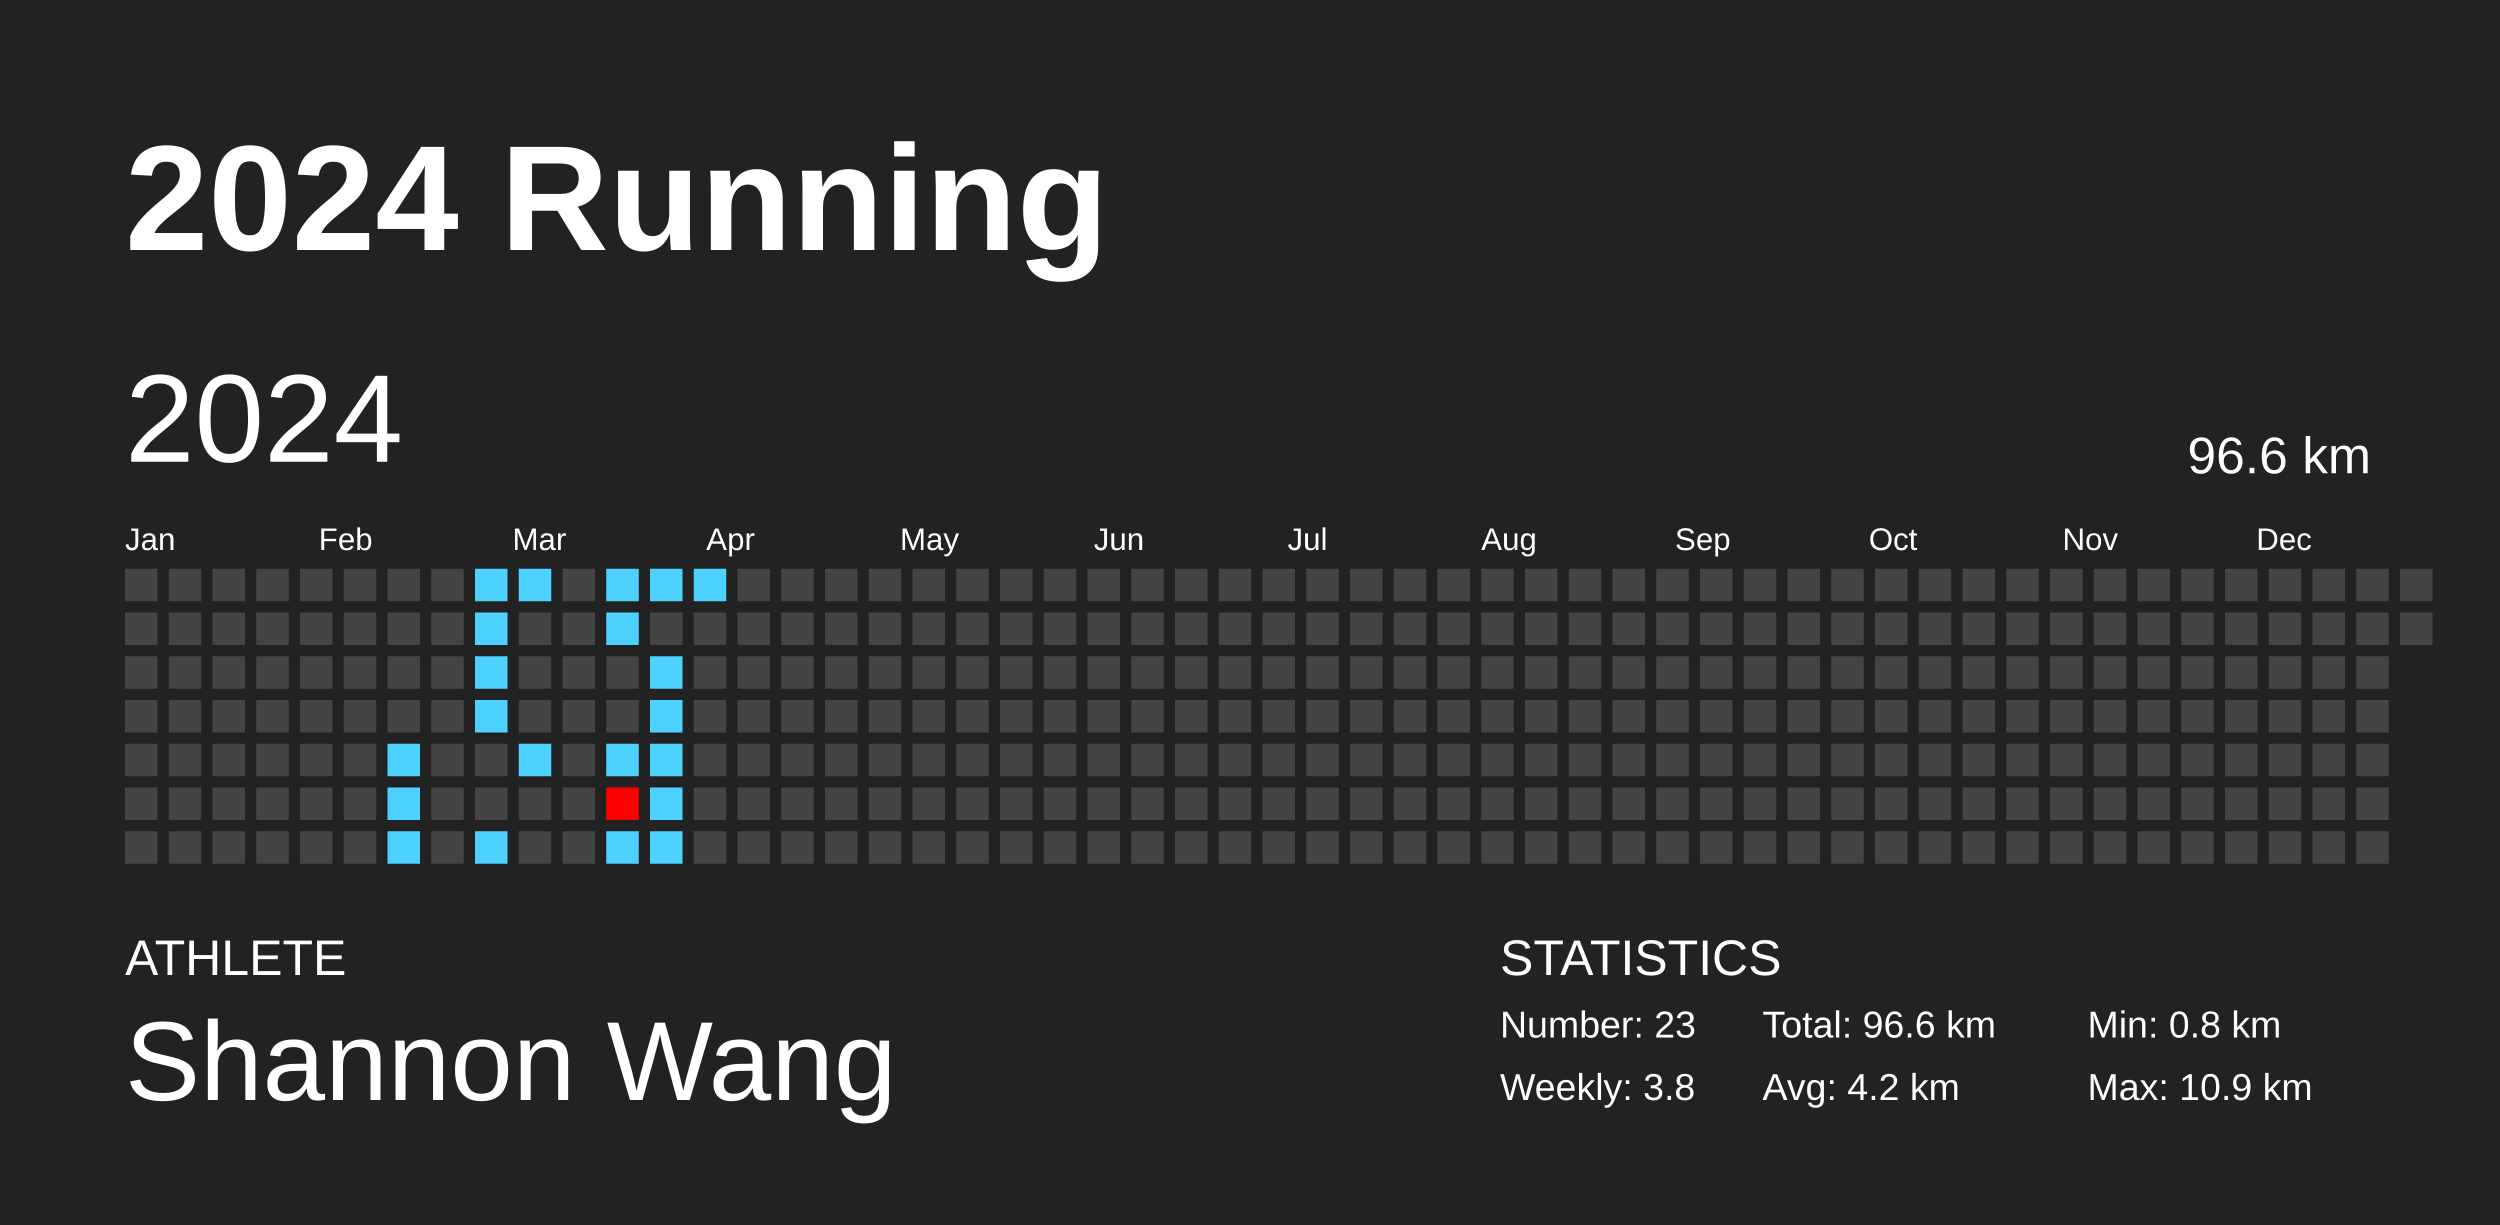
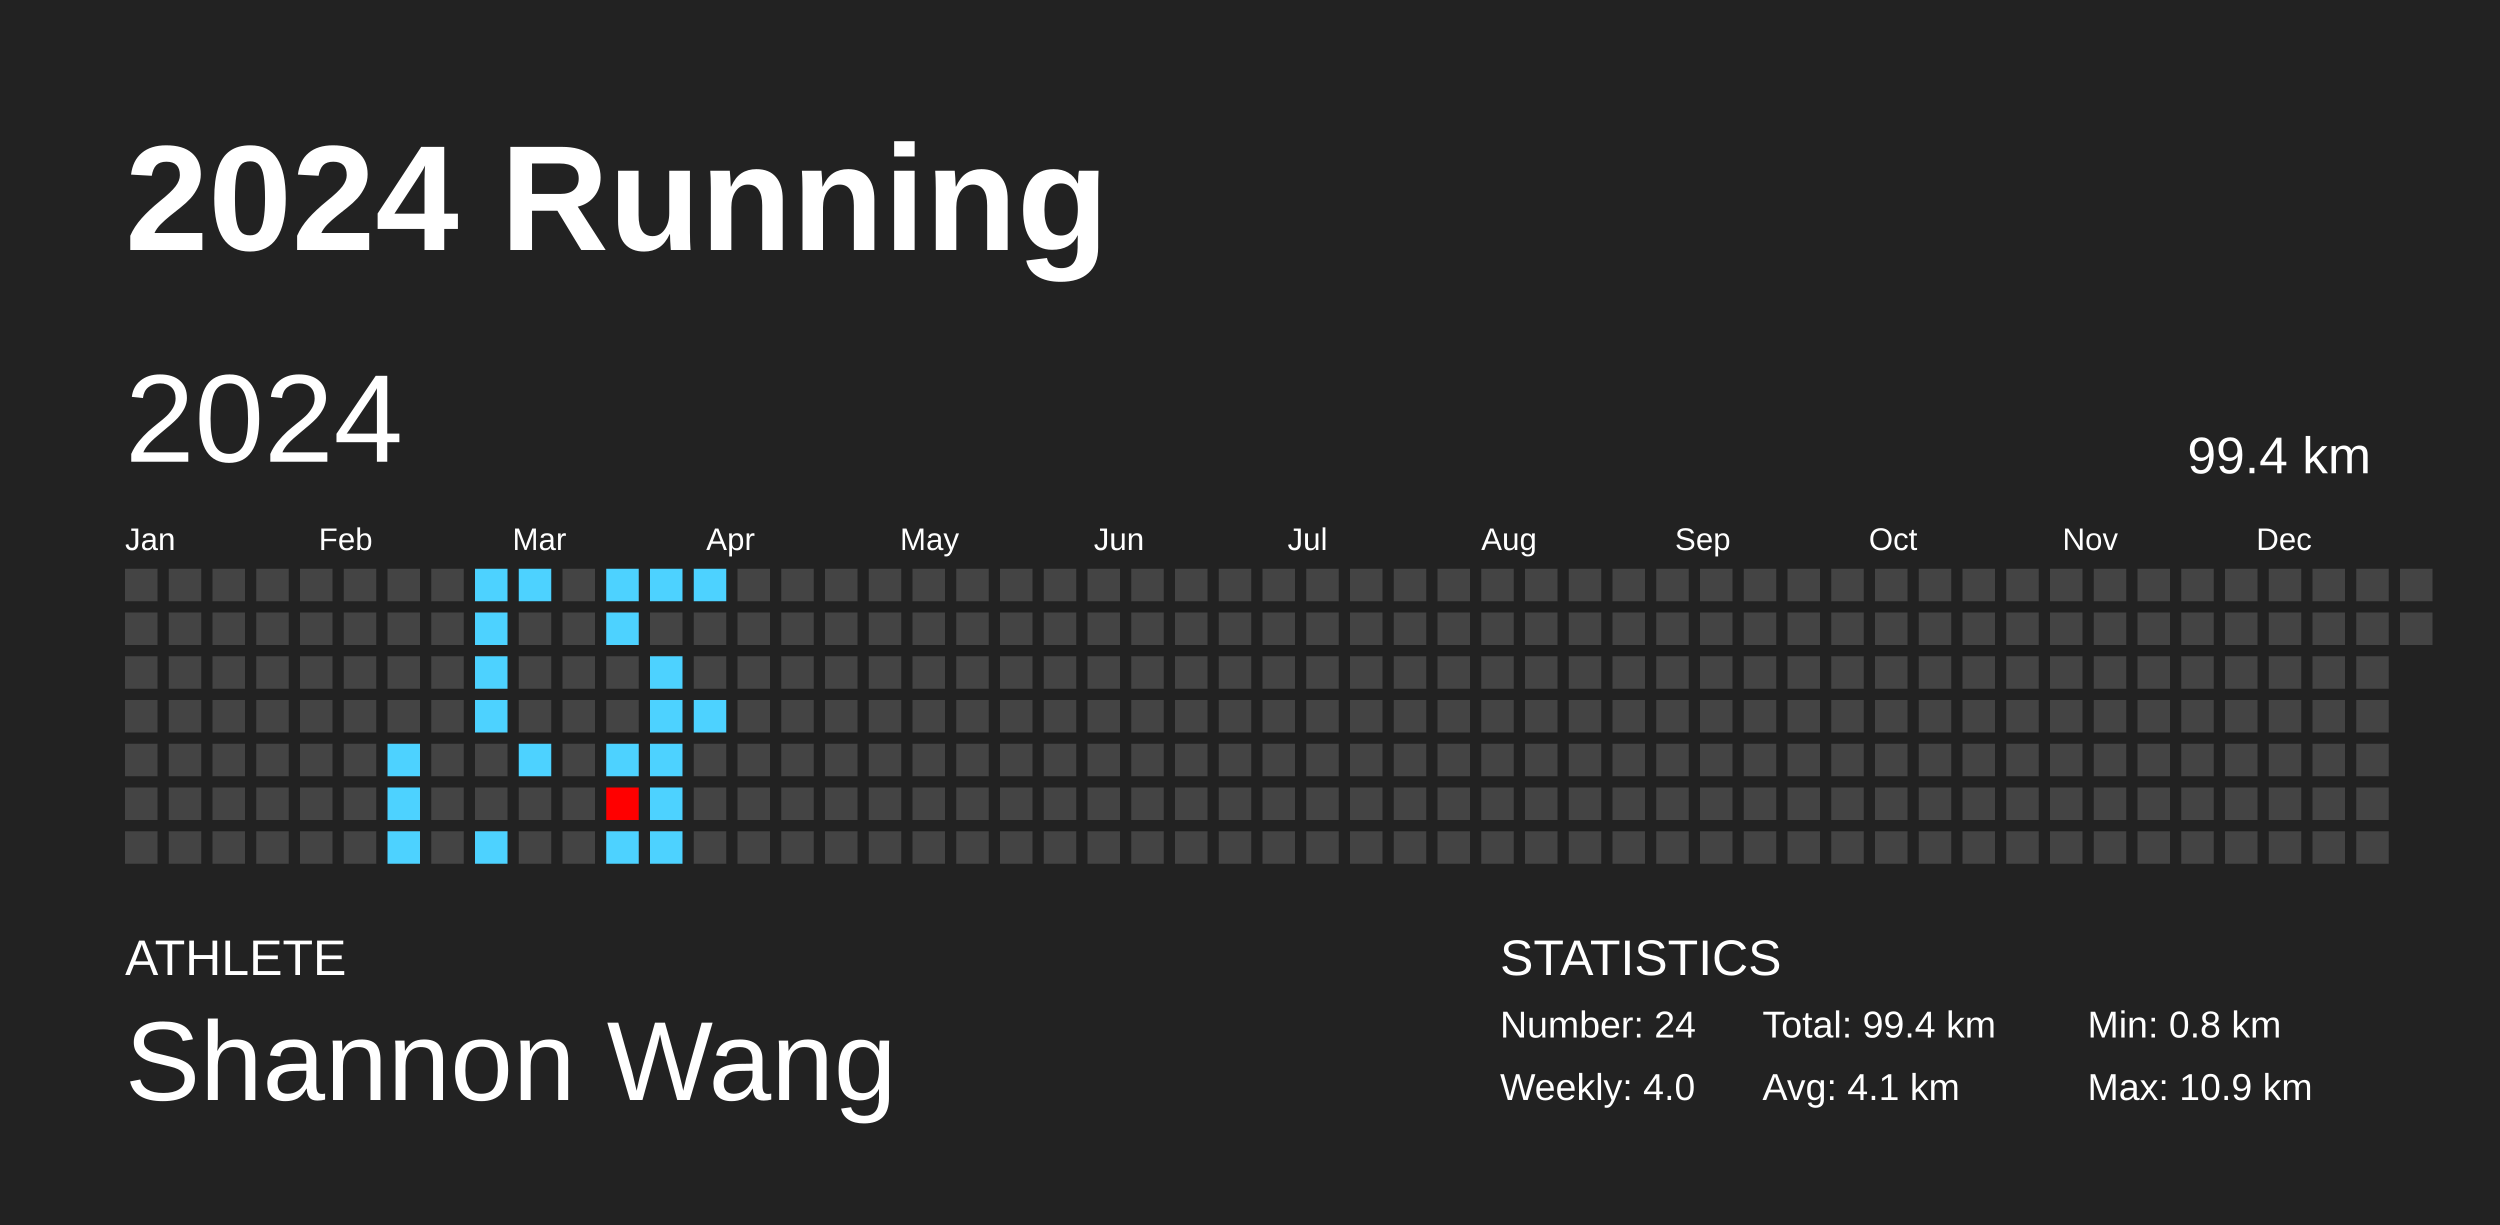
<svg xmlns="http://www.w3.org/2000/svg" baseProfile="full" height="98mm" version="1.1" viewBox="0,0,200,98" width="200mm">
  <defs />
  <rect fill="#222222" height="98" width="200" x="0" y="0" />
  <text fill="#FFFFFF" style="font-size:12px; font-family:Arial; font-weight:bold;" x="10" y="20">2024 Running</text>
  <text fill="#FFFFFF" style="font-size:4px; font-family:Arial" x="10" y="78">ATHLETE</text>
  <text fill="#FFFFFF" style="font-size:9px; font-family:Arial" x="10" y="88">Shannon Wang</text>
  <text fill="#FFFFFF" style="font-size:4px; font-family:Arial" x="120" y="78">STATISTICS</text>
-   <text fill="#FFFFFF" style="font-size:3px; font-family:Arial" x="120" y="83">Number: 23</text>
-   <text fill="#FFFFFF" style="font-size:3px; font-family:Arial" x="120" y="88">Weekly: 3.8</text>
-   <text fill="#FFFFFF" style="font-size:3px; font-family:Arial" x="141" y="83">Total: 96.6 km</text>
-   <text fill="#FFFFFF" style="font-size:3px; font-family:Arial" x="141" y="88">Avg: 4.2 km</text>
+   <text fill="#FFFFFF" style="font-size:3px; font-family:Arial" x="120" y="83">Number: 24</text>
+   <text fill="#FFFFFF" style="font-size:3px; font-family:Arial" x="120" y="88">Weekly: 4.0</text>
+   <text fill="#FFFFFF" style="font-size:3px; font-family:Arial" x="141" y="83">Total: 99.4 km</text>
+   <text fill="#FFFFFF" style="font-size:3px; font-family:Arial" x="141" y="88">Avg: 4.1 km</text>
  <text fill="#FFFFFF" style="font-size:3px; font-family:Arial" x="167" y="83">Min: 0.8 km</text>
  <text fill="#FFFFFF" style="font-size:3px; font-family:Arial" x="167" y="88">Max: 10.9 km</text>
  <text dominant-baseline="hanging" fill="#FFFFFF" style="font-size:10.0px; font-family:Arial;" x="10" y="30">2024</text>
-   <text dominant-baseline="hanging" fill="#FFFFFF" style="font-size:4.125px; font-family:Arial;" x="175" y="35">96.6 km</text>
+   <text dominant-baseline="hanging" fill="#FFFFFF" style="font-size:4.125px; font-family:Arial;" x="175" y="35">99.4 km</text>
  <text fill="#FFFFFF" style="font-size:2.5px; font-family:Arial" x="10.0" y="44">Jan</text>
  <text fill="#FFFFFF" style="font-size:2.5px; font-family:Arial" x="25.5" y="44">Feb</text>
  <text fill="#FFFFFF" style="font-size:2.5px; font-family:Arial" x="41.0" y="44">Mar</text>
  <text fill="#FFFFFF" style="font-size:2.5px; font-family:Arial" x="56.5" y="44">Apr</text>
  <text fill="#FFFFFF" style="font-size:2.5px; font-family:Arial" x="72.0" y="44">May</text>
  <text fill="#FFFFFF" style="font-size:2.5px; font-family:Arial" x="87.5" y="44">Jun</text>
  <text fill="#FFFFFF" style="font-size:2.5px; font-family:Arial" x="103.0" y="44">Jul</text>
  <text fill="#FFFFFF" style="font-size:2.5px; font-family:Arial" x="118.5" y="44">Aug</text>
  <text fill="#FFFFFF" style="font-size:2.5px; font-family:Arial" x="134.0" y="44">Sep</text>
  <text fill="#FFFFFF" style="font-size:2.5px; font-family:Arial" x="149.5" y="44">Oct</text>
  <text fill="#FFFFFF" style="font-size:2.5px; font-family:Arial" x="165.0" y="44">Nov</text>
  <text fill="#FFFFFF" style="font-size:2.5px; font-family:Arial" x="180.5" y="44">Dec</text>
  <rect fill="#444444" height="2.6" width="2.6" x="10.0" y="45.5" />
  <rect fill="#444444" height="2.6" width="2.6" x="10.0" y="49.0" />
  <rect fill="#444444" height="2.6" width="2.6" x="10.0" y="52.5" />
  <rect fill="#444444" height="2.6" width="2.6" x="10.0" y="56.0" />
  <rect fill="#444444" height="2.6" width="2.6" x="10.0" y="59.5" />
  <rect fill="#444444" height="2.6" width="2.6" x="10.0" y="63.0" />
  <rect fill="#444444" height="2.6" width="2.6" x="10.0" y="66.5" />
  <rect fill="#444444" height="2.6" width="2.6" x="13.5" y="45.5" />
  <rect fill="#444444" height="2.6" width="2.6" x="13.5" y="49.0" />
  <rect fill="#444444" height="2.6" width="2.6" x="13.5" y="52.5" />
  <rect fill="#444444" height="2.6" width="2.6" x="13.5" y="56.0" />
  <rect fill="#444444" height="2.6" width="2.6" x="13.5" y="59.5" />
  <rect fill="#444444" height="2.6" width="2.6" x="13.5" y="63.0" />
  <rect fill="#444444" height="2.6" width="2.6" x="13.5" y="66.5" />
  <rect fill="#444444" height="2.6" width="2.6" x="17.0" y="45.5" />
  <rect fill="#444444" height="2.6" width="2.6" x="17.0" y="49.0" />
  <rect fill="#444444" height="2.6" width="2.6" x="17.0" y="52.5" />
  <rect fill="#444444" height="2.6" width="2.6" x="17.0" y="56.0" />
  <rect fill="#444444" height="2.6" width="2.6" x="17.0" y="59.5" />
  <rect fill="#444444" height="2.6" width="2.6" x="17.0" y="63.0" />
  <rect fill="#444444" height="2.6" width="2.6" x="17.0" y="66.5" />
  <rect fill="#444444" height="2.6" width="2.6" x="20.5" y="45.5" />
  <rect fill="#444444" height="2.6" width="2.6" x="20.5" y="49.0" />
  <rect fill="#444444" height="2.6" width="2.6" x="20.5" y="52.5" />
  <rect fill="#444444" height="2.6" width="2.6" x="20.5" y="56.0" />
  <rect fill="#444444" height="2.6" width="2.6" x="20.5" y="59.5" />
  <rect fill="#444444" height="2.6" width="2.6" x="20.5" y="63.0" />
  <rect fill="#444444" height="2.6" width="2.6" x="20.5" y="66.5" />
  <rect fill="#444444" height="2.6" width="2.6" x="24.0" y="45.5" />
  <rect fill="#444444" height="2.6" width="2.6" x="24.0" y="49.0" />
  <rect fill="#444444" height="2.6" width="2.6" x="24.0" y="52.5" />
  <rect fill="#444444" height="2.6" width="2.6" x="24.0" y="56.0" />
  <rect fill="#444444" height="2.6" width="2.6" x="24.0" y="59.5" />
  <rect fill="#444444" height="2.6" width="2.6" x="24.0" y="63.0" />
  <rect fill="#444444" height="2.6" width="2.6" x="24.0" y="66.5" />
  <rect fill="#444444" height="2.6" width="2.6" x="27.5" y="45.5" />
  <rect fill="#444444" height="2.6" width="2.6" x="27.5" y="49.0" />
  <rect fill="#444444" height="2.6" width="2.6" x="27.5" y="52.5" />
  <rect fill="#444444" height="2.6" width="2.6" x="27.5" y="56.0" />
  <rect fill="#444444" height="2.6" width="2.6" x="27.5" y="59.5" />
  <rect fill="#444444" height="2.6" width="2.6" x="27.5" y="63.0" />
  <rect fill="#444444" height="2.6" width="2.6" x="27.5" y="66.5" />
  <rect fill="#444444" height="2.6" width="2.6" x="31.0" y="45.5" />
  <rect fill="#444444" height="2.6" width="2.6" x="31.0" y="49.0" />
  <rect fill="#444444" height="2.6" width="2.6" x="31.0" y="52.5" />
  <rect fill="#444444" height="2.6" width="2.6" x="31.0" y="56.0" />
  <rect fill="#4dd2ff" height="2.6" width="2.6" x="31.0" y="59.5" />
  <rect fill="#4dd2ff" height="2.6" width="2.6" x="31.0" y="63.0" />
  <rect fill="#4dd2ff" height="2.6" width="2.6" x="31.0" y="66.5" />
  <rect fill="#444444" height="2.6" width="2.6" x="34.5" y="45.5" />
  <rect fill="#444444" height="2.6" width="2.6" x="34.5" y="49.0" />
  <rect fill="#444444" height="2.6" width="2.6" x="34.5" y="52.5" />
  <rect fill="#444444" height="2.6" width="2.6" x="34.5" y="56.0" />
  <rect fill="#444444" height="2.6" width="2.6" x="34.5" y="59.5" />
  <rect fill="#444444" height="2.6" width="2.6" x="34.5" y="63.0" />
  <rect fill="#444444" height="2.6" width="2.6" x="34.5" y="66.5" />
  <rect fill="#4dd2ff" height="2.6" width="2.6" x="38.0" y="45.5" />
  <rect fill="#4dd2ff" height="2.6" width="2.6" x="38.0" y="49.0" />
  <rect fill="#4dd2ff" height="2.6" width="2.6" x="38.0" y="52.5" />
  <rect fill="#4dd2ff" height="2.6" width="2.6" x="38.0" y="56.0" />
  <rect fill="#444444" height="2.6" width="2.6" x="38.0" y="59.5" />
  <rect fill="#444444" height="2.6" width="2.6" x="38.0" y="63.0" />
  <rect fill="#4dd2ff" height="2.6" width="2.6" x="38.0" y="66.5" />
  <rect fill="#4dd2ff" height="2.6" width="2.6" x="41.5" y="45.5" />
  <rect fill="#444444" height="2.6" width="2.6" x="41.5" y="49.0" />
  <rect fill="#444444" height="2.6" width="2.6" x="41.5" y="52.5" />
  <rect fill="#444444" height="2.6" width="2.6" x="41.5" y="56.0" />
  <rect fill="#4dd2ff" height="2.6" width="2.6" x="41.5" y="59.5" />
  <rect fill="#444444" height="2.6" width="2.6" x="41.5" y="63.0" />
  <rect fill="#444444" height="2.6" width="2.6" x="41.5" y="66.5" />
  <rect fill="#444444" height="2.6" width="2.6" x="45.0" y="45.5" />
  <rect fill="#444444" height="2.6" width="2.6" x="45.0" y="49.0" />
  <rect fill="#444444" height="2.6" width="2.6" x="45.0" y="52.5" />
  <rect fill="#444444" height="2.6" width="2.6" x="45.0" y="56.0" />
  <rect fill="#444444" height="2.6" width="2.6" x="45.0" y="59.5" />
  <rect fill="#444444" height="2.6" width="2.6" x="45.0" y="63.0" />
  <rect fill="#444444" height="2.6" width="2.6" x="45.0" y="66.5" />
  <rect fill="#4dd2ff" height="2.6" width="2.6" x="48.5" y="45.5" />
  <rect fill="#4dd2ff" height="2.6" width="2.6" x="48.5" y="49.0" />
  <rect fill="#444444" height="2.6" width="2.6" x="48.5" y="52.5" />
  <rect fill="#444444" height="2.6" width="2.6" x="48.5" y="56.0" />
  <rect fill="#4dd2ff" height="2.6" width="2.6" x="48.5" y="59.5" />
  <rect fill="#ff0000" height="2.6" width="2.6" x="48.5" y="63.0" />
  <rect fill="#4dd2ff" height="2.6" width="2.6" x="48.5" y="66.5" />
  <rect fill="#4dd2ff" height="2.6" width="2.6" x="52.0" y="45.5" />
  <rect fill="#444444" height="2.6" width="2.6" x="52.0" y="49.0" />
  <rect fill="#4dd2ff" height="2.6" width="2.6" x="52.0" y="52.5" />
  <rect fill="#4dd2ff" height="2.6" width="2.6" x="52.0" y="56.0" />
  <rect fill="#4dd2ff" height="2.6" width="2.6" x="52.0" y="59.5" />
  <rect fill="#4dd2ff" height="2.6" width="2.6" x="52.0" y="63.0" />
  <rect fill="#4dd2ff" height="2.6" width="2.6" x="52.0" y="66.5" />
  <rect fill="#4dd2ff" height="2.6" width="2.6" x="55.5" y="45.5" />
  <rect fill="#444444" height="2.6" width="2.6" x="55.5" y="49.0" />
  <rect fill="#444444" height="2.6" width="2.6" x="55.5" y="52.5" />
-   <rect fill="#444444" height="2.6" width="2.6" x="55.5" y="56.0" />
+   <rect fill="#4dd2ff" height="2.6" width="2.6" x="55.5" y="56.0" />
  <rect fill="#444444" height="2.6" width="2.6" x="55.5" y="59.5" />
  <rect fill="#444444" height="2.6" width="2.6" x="55.5" y="63.0" />
  <rect fill="#444444" height="2.6" width="2.6" x="55.5" y="66.5" />
  <rect fill="#444444" height="2.6" width="2.6" x="59.0" y="45.5" />
  <rect fill="#444444" height="2.6" width="2.6" x="59.0" y="49.0" />
  <rect fill="#444444" height="2.6" width="2.6" x="59.0" y="52.5" />
  <rect fill="#444444" height="2.6" width="2.6" x="59.0" y="56.0" />
  <rect fill="#444444" height="2.6" width="2.6" x="59.0" y="59.5" />
  <rect fill="#444444" height="2.6" width="2.6" x="59.0" y="63.0" />
  <rect fill="#444444" height="2.6" width="2.6" x="59.0" y="66.5" />
  <rect fill="#444444" height="2.6" width="2.6" x="62.5" y="45.5" />
  <rect fill="#444444" height="2.6" width="2.6" x="62.5" y="49.0" />
  <rect fill="#444444" height="2.6" width="2.6" x="62.5" y="52.5" />
  <rect fill="#444444" height="2.6" width="2.6" x="62.5" y="56.0" />
  <rect fill="#444444" height="2.6" width="2.6" x="62.5" y="59.5" />
  <rect fill="#444444" height="2.6" width="2.6" x="62.5" y="63.0" />
  <rect fill="#444444" height="2.6" width="2.6" x="62.5" y="66.5" />
  <rect fill="#444444" height="2.6" width="2.6" x="66.0" y="45.5" />
  <rect fill="#444444" height="2.6" width="2.6" x="66.0" y="49.0" />
  <rect fill="#444444" height="2.6" width="2.6" x="66.0" y="52.5" />
  <rect fill="#444444" height="2.6" width="2.6" x="66.0" y="56.0" />
  <rect fill="#444444" height="2.6" width="2.6" x="66.0" y="59.5" />
  <rect fill="#444444" height="2.6" width="2.6" x="66.0" y="63.0" />
  <rect fill="#444444" height="2.6" width="2.6" x="66.0" y="66.5" />
  <rect fill="#444444" height="2.6" width="2.6" x="69.5" y="45.5" />
  <rect fill="#444444" height="2.6" width="2.6" x="69.5" y="49.0" />
  <rect fill="#444444" height="2.6" width="2.6" x="69.5" y="52.5" />
  <rect fill="#444444" height="2.6" width="2.6" x="69.5" y="56.0" />
  <rect fill="#444444" height="2.6" width="2.6" x="69.5" y="59.5" />
  <rect fill="#444444" height="2.6" width="2.6" x="69.5" y="63.0" />
  <rect fill="#444444" height="2.6" width="2.6" x="69.5" y="66.5" />
  <rect fill="#444444" height="2.6" width="2.6" x="73.0" y="45.5" />
  <rect fill="#444444" height="2.6" width="2.6" x="73.0" y="49.0" />
  <rect fill="#444444" height="2.6" width="2.6" x="73.0" y="52.5" />
  <rect fill="#444444" height="2.6" width="2.6" x="73.0" y="56.0" />
  <rect fill="#444444" height="2.6" width="2.6" x="73.0" y="59.5" />
  <rect fill="#444444" height="2.6" width="2.6" x="73.0" y="63.0" />
  <rect fill="#444444" height="2.6" width="2.6" x="73.0" y="66.5" />
  <rect fill="#444444" height="2.6" width="2.6" x="76.5" y="45.5" />
  <rect fill="#444444" height="2.6" width="2.6" x="76.5" y="49.0" />
  <rect fill="#444444" height="2.6" width="2.6" x="76.5" y="52.5" />
  <rect fill="#444444" height="2.6" width="2.6" x="76.5" y="56.0" />
  <rect fill="#444444" height="2.6" width="2.6" x="76.5" y="59.5" />
  <rect fill="#444444" height="2.6" width="2.6" x="76.5" y="63.0" />
  <rect fill="#444444" height="2.6" width="2.6" x="76.5" y="66.5" />
  <rect fill="#444444" height="2.6" width="2.6" x="80.0" y="45.5" />
  <rect fill="#444444" height="2.6" width="2.6" x="80.0" y="49.0" />
  <rect fill="#444444" height="2.6" width="2.6" x="80.0" y="52.5" />
  <rect fill="#444444" height="2.6" width="2.6" x="80.0" y="56.0" />
  <rect fill="#444444" height="2.6" width="2.6" x="80.0" y="59.5" />
  <rect fill="#444444" height="2.6" width="2.6" x="80.0" y="63.0" />
  <rect fill="#444444" height="2.6" width="2.6" x="80.0" y="66.5" />
  <rect fill="#444444" height="2.6" width="2.6" x="83.5" y="45.5" />
  <rect fill="#444444" height="2.6" width="2.6" x="83.5" y="49.0" />
  <rect fill="#444444" height="2.6" width="2.6" x="83.5" y="52.5" />
  <rect fill="#444444" height="2.6" width="2.6" x="83.5" y="56.0" />
  <rect fill="#444444" height="2.6" width="2.6" x="83.5" y="59.5" />
  <rect fill="#444444" height="2.6" width="2.6" x="83.5" y="63.0" />
  <rect fill="#444444" height="2.6" width="2.6" x="83.5" y="66.5" />
  <rect fill="#444444" height="2.6" width="2.6" x="87.0" y="45.5" />
  <rect fill="#444444" height="2.6" width="2.6" x="87.0" y="49.0" />
  <rect fill="#444444" height="2.6" width="2.6" x="87.0" y="52.5" />
  <rect fill="#444444" height="2.6" width="2.6" x="87.0" y="56.0" />
  <rect fill="#444444" height="2.6" width="2.6" x="87.0" y="59.5" />
  <rect fill="#444444" height="2.6" width="2.6" x="87.0" y="63.0" />
  <rect fill="#444444" height="2.6" width="2.6" x="87.0" y="66.5" />
  <rect fill="#444444" height="2.6" width="2.6" x="90.5" y="45.5" />
  <rect fill="#444444" height="2.6" width="2.6" x="90.5" y="49.0" />
  <rect fill="#444444" height="2.6" width="2.6" x="90.5" y="52.5" />
  <rect fill="#444444" height="2.6" width="2.6" x="90.5" y="56.0" />
  <rect fill="#444444" height="2.6" width="2.6" x="90.5" y="59.5" />
  <rect fill="#444444" height="2.6" width="2.6" x="90.5" y="63.0" />
  <rect fill="#444444" height="2.6" width="2.6" x="90.5" y="66.5" />
  <rect fill="#444444" height="2.6" width="2.6" x="94.0" y="45.5" />
  <rect fill="#444444" height="2.6" width="2.6" x="94.0" y="49.0" />
  <rect fill="#444444" height="2.6" width="2.6" x="94.0" y="52.5" />
  <rect fill="#444444" height="2.6" width="2.6" x="94.0" y="56.0" />
  <rect fill="#444444" height="2.6" width="2.6" x="94.0" y="59.5" />
  <rect fill="#444444" height="2.6" width="2.6" x="94.0" y="63.0" />
  <rect fill="#444444" height="2.6" width="2.6" x="94.0" y="66.5" />
  <rect fill="#444444" height="2.6" width="2.6" x="97.5" y="45.5" />
  <rect fill="#444444" height="2.6" width="2.6" x="97.5" y="49.0" />
  <rect fill="#444444" height="2.6" width="2.6" x="97.5" y="52.5" />
  <rect fill="#444444" height="2.6" width="2.6" x="97.5" y="56.0" />
  <rect fill="#444444" height="2.6" width="2.6" x="97.5" y="59.5" />
  <rect fill="#444444" height="2.6" width="2.6" x="97.5" y="63.0" />
  <rect fill="#444444" height="2.6" width="2.6" x="97.5" y="66.5" />
  <rect fill="#444444" height="2.6" width="2.6" x="101.0" y="45.5" />
  <rect fill="#444444" height="2.6" width="2.6" x="101.0" y="49.0" />
  <rect fill="#444444" height="2.6" width="2.6" x="101.0" y="52.5" />
  <rect fill="#444444" height="2.6" width="2.6" x="101.0" y="56.0" />
  <rect fill="#444444" height="2.6" width="2.6" x="101.0" y="59.5" />
  <rect fill="#444444" height="2.6" width="2.6" x="101.0" y="63.0" />
  <rect fill="#444444" height="2.6" width="2.6" x="101.0" y="66.5" />
  <rect fill="#444444" height="2.6" width="2.6" x="104.5" y="45.5" />
  <rect fill="#444444" height="2.6" width="2.6" x="104.5" y="49.0" />
  <rect fill="#444444" height="2.6" width="2.6" x="104.5" y="52.5" />
  <rect fill="#444444" height="2.6" width="2.6" x="104.5" y="56.0" />
  <rect fill="#444444" height="2.6" width="2.6" x="104.5" y="59.5" />
  <rect fill="#444444" height="2.6" width="2.6" x="104.5" y="63.0" />
  <rect fill="#444444" height="2.6" width="2.6" x="104.5" y="66.5" />
  <rect fill="#444444" height="2.6" width="2.6" x="108.0" y="45.5" />
  <rect fill="#444444" height="2.6" width="2.6" x="108.0" y="49.0" />
  <rect fill="#444444" height="2.6" width="2.6" x="108.0" y="52.5" />
  <rect fill="#444444" height="2.6" width="2.6" x="108.0" y="56.0" />
  <rect fill="#444444" height="2.6" width="2.6" x="108.0" y="59.5" />
  <rect fill="#444444" height="2.6" width="2.6" x="108.0" y="63.0" />
  <rect fill="#444444" height="2.6" width="2.6" x="108.0" y="66.5" />
  <rect fill="#444444" height="2.6" width="2.6" x="111.5" y="45.5" />
  <rect fill="#444444" height="2.6" width="2.6" x="111.5" y="49.0" />
  <rect fill="#444444" height="2.6" width="2.6" x="111.5" y="52.5" />
  <rect fill="#444444" height="2.6" width="2.6" x="111.5" y="56.0" />
  <rect fill="#444444" height="2.6" width="2.6" x="111.5" y="59.5" />
  <rect fill="#444444" height="2.6" width="2.6" x="111.5" y="63.0" />
  <rect fill="#444444" height="2.6" width="2.6" x="111.5" y="66.5" />
  <rect fill="#444444" height="2.6" width="2.6" x="115.0" y="45.5" />
  <rect fill="#444444" height="2.6" width="2.6" x="115.0" y="49.0" />
  <rect fill="#444444" height="2.6" width="2.6" x="115.0" y="52.5" />
  <rect fill="#444444" height="2.6" width="2.6" x="115.0" y="56.0" />
  <rect fill="#444444" height="2.6" width="2.6" x="115.0" y="59.5" />
  <rect fill="#444444" height="2.6" width="2.6" x="115.0" y="63.0" />
  <rect fill="#444444" height="2.6" width="2.6" x="115.0" y="66.5" />
  <rect fill="#444444" height="2.6" width="2.6" x="118.5" y="45.5" />
  <rect fill="#444444" height="2.6" width="2.6" x="118.5" y="49.0" />
  <rect fill="#444444" height="2.6" width="2.6" x="118.5" y="52.5" />
  <rect fill="#444444" height="2.6" width="2.6" x="118.5" y="56.0" />
  <rect fill="#444444" height="2.6" width="2.6" x="118.5" y="59.5" />
  <rect fill="#444444" height="2.6" width="2.6" x="118.5" y="63.0" />
  <rect fill="#444444" height="2.6" width="2.6" x="118.5" y="66.5" />
  <rect fill="#444444" height="2.6" width="2.6" x="122.0" y="45.5" />
  <rect fill="#444444" height="2.6" width="2.6" x="122.0" y="49.0" />
  <rect fill="#444444" height="2.6" width="2.6" x="122.0" y="52.5" />
  <rect fill="#444444" height="2.6" width="2.6" x="122.0" y="56.0" />
  <rect fill="#444444" height="2.6" width="2.6" x="122.0" y="59.5" />
  <rect fill="#444444" height="2.6" width="2.6" x="122.0" y="63.0" />
  <rect fill="#444444" height="2.6" width="2.6" x="122.0" y="66.5" />
  <rect fill="#444444" height="2.6" width="2.6" x="125.5" y="45.5" />
  <rect fill="#444444" height="2.6" width="2.6" x="125.5" y="49.0" />
  <rect fill="#444444" height="2.6" width="2.6" x="125.5" y="52.5" />
  <rect fill="#444444" height="2.6" width="2.6" x="125.5" y="56.0" />
  <rect fill="#444444" height="2.6" width="2.6" x="125.5" y="59.5" />
  <rect fill="#444444" height="2.6" width="2.6" x="125.5" y="63.0" />
  <rect fill="#444444" height="2.6" width="2.6" x="125.5" y="66.5" />
  <rect fill="#444444" height="2.6" width="2.6" x="129.0" y="45.5" />
  <rect fill="#444444" height="2.6" width="2.6" x="129.0" y="49.0" />
  <rect fill="#444444" height="2.6" width="2.6" x="129.0" y="52.5" />
  <rect fill="#444444" height="2.6" width="2.6" x="129.0" y="56.0" />
  <rect fill="#444444" height="2.6" width="2.6" x="129.0" y="59.5" />
  <rect fill="#444444" height="2.6" width="2.6" x="129.0" y="63.0" />
  <rect fill="#444444" height="2.6" width="2.6" x="129.0" y="66.5" />
  <rect fill="#444444" height="2.6" width="2.6" x="132.5" y="45.5" />
  <rect fill="#444444" height="2.6" width="2.6" x="132.5" y="49.0" />
  <rect fill="#444444" height="2.6" width="2.6" x="132.5" y="52.5" />
  <rect fill="#444444" height="2.6" width="2.6" x="132.5" y="56.0" />
  <rect fill="#444444" height="2.6" width="2.6" x="132.5" y="59.5" />
  <rect fill="#444444" height="2.6" width="2.6" x="132.5" y="63.0" />
  <rect fill="#444444" height="2.6" width="2.6" x="132.5" y="66.5" />
  <rect fill="#444444" height="2.6" width="2.6" x="136.0" y="45.5" />
  <rect fill="#444444" height="2.6" width="2.6" x="136.0" y="49.0" />
  <rect fill="#444444" height="2.6" width="2.6" x="136.0" y="52.5" />
  <rect fill="#444444" height="2.6" width="2.6" x="136.0" y="56.0" />
  <rect fill="#444444" height="2.6" width="2.6" x="136.0" y="59.5" />
  <rect fill="#444444" height="2.6" width="2.6" x="136.0" y="63.0" />
  <rect fill="#444444" height="2.6" width="2.6" x="136.0" y="66.5" />
  <rect fill="#444444" height="2.6" width="2.6" x="139.5" y="45.5" />
  <rect fill="#444444" height="2.6" width="2.6" x="139.5" y="49.0" />
  <rect fill="#444444" height="2.6" width="2.6" x="139.5" y="52.5" />
  <rect fill="#444444" height="2.6" width="2.6" x="139.5" y="56.0" />
  <rect fill="#444444" height="2.6" width="2.6" x="139.5" y="59.5" />
  <rect fill="#444444" height="2.6" width="2.6" x="139.5" y="63.0" />
  <rect fill="#444444" height="2.6" width="2.6" x="139.5" y="66.5" />
  <rect fill="#444444" height="2.6" width="2.6" x="143.0" y="45.5" />
  <rect fill="#444444" height="2.6" width="2.6" x="143.0" y="49.0" />
  <rect fill="#444444" height="2.6" width="2.6" x="143.0" y="52.5" />
  <rect fill="#444444" height="2.6" width="2.6" x="143.0" y="56.0" />
  <rect fill="#444444" height="2.6" width="2.6" x="143.0" y="59.5" />
  <rect fill="#444444" height="2.6" width="2.6" x="143.0" y="63.0" />
  <rect fill="#444444" height="2.6" width="2.6" x="143.0" y="66.5" />
  <rect fill="#444444" height="2.6" width="2.6" x="146.5" y="45.5" />
  <rect fill="#444444" height="2.6" width="2.6" x="146.5" y="49.0" />
  <rect fill="#444444" height="2.6" width="2.6" x="146.5" y="52.5" />
  <rect fill="#444444" height="2.6" width="2.6" x="146.5" y="56.0" />
  <rect fill="#444444" height="2.6" width="2.6" x="146.5" y="59.5" />
  <rect fill="#444444" height="2.6" width="2.6" x="146.5" y="63.0" />
  <rect fill="#444444" height="2.6" width="2.6" x="146.5" y="66.5" />
  <rect fill="#444444" height="2.6" width="2.6" x="150.0" y="45.5" />
  <rect fill="#444444" height="2.6" width="2.6" x="150.0" y="49.0" />
  <rect fill="#444444" height="2.6" width="2.6" x="150.0" y="52.5" />
  <rect fill="#444444" height="2.6" width="2.6" x="150.0" y="56.0" />
  <rect fill="#444444" height="2.6" width="2.6" x="150.0" y="59.5" />
  <rect fill="#444444" height="2.6" width="2.6" x="150.0" y="63.0" />
  <rect fill="#444444" height="2.6" width="2.6" x="150.0" y="66.5" />
  <rect fill="#444444" height="2.6" width="2.6" x="153.5" y="45.5" />
  <rect fill="#444444" height="2.6" width="2.6" x="153.5" y="49.0" />
  <rect fill="#444444" height="2.6" width="2.6" x="153.5" y="52.5" />
  <rect fill="#444444" height="2.6" width="2.6" x="153.5" y="56.0" />
  <rect fill="#444444" height="2.6" width="2.6" x="153.5" y="59.5" />
  <rect fill="#444444" height="2.6" width="2.6" x="153.5" y="63.0" />
  <rect fill="#444444" height="2.6" width="2.6" x="153.5" y="66.5" />
  <rect fill="#444444" height="2.6" width="2.6" x="157.0" y="45.5" />
  <rect fill="#444444" height="2.6" width="2.6" x="157.0" y="49.0" />
  <rect fill="#444444" height="2.6" width="2.6" x="157.0" y="52.5" />
  <rect fill="#444444" height="2.6" width="2.6" x="157.0" y="56.0" />
  <rect fill="#444444" height="2.6" width="2.6" x="157.0" y="59.5" />
  <rect fill="#444444" height="2.6" width="2.6" x="157.0" y="63.0" />
  <rect fill="#444444" height="2.6" width="2.6" x="157.0" y="66.5" />
  <rect fill="#444444" height="2.6" width="2.6" x="160.5" y="45.5" />
  <rect fill="#444444" height="2.6" width="2.6" x="160.5" y="49.0" />
  <rect fill="#444444" height="2.6" width="2.6" x="160.5" y="52.5" />
  <rect fill="#444444" height="2.6" width="2.6" x="160.5" y="56.0" />
  <rect fill="#444444" height="2.6" width="2.6" x="160.5" y="59.5" />
  <rect fill="#444444" height="2.6" width="2.6" x="160.5" y="63.0" />
  <rect fill="#444444" height="2.6" width="2.6" x="160.5" y="66.5" />
  <rect fill="#444444" height="2.6" width="2.6" x="164.0" y="45.5" />
  <rect fill="#444444" height="2.6" width="2.6" x="164.0" y="49.0" />
  <rect fill="#444444" height="2.6" width="2.6" x="164.0" y="52.5" />
  <rect fill="#444444" height="2.6" width="2.6" x="164.0" y="56.0" />
  <rect fill="#444444" height="2.6" width="2.6" x="164.0" y="59.5" />
  <rect fill="#444444" height="2.6" width="2.6" x="164.0" y="63.0" />
  <rect fill="#444444" height="2.6" width="2.6" x="164.0" y="66.5" />
  <rect fill="#444444" height="2.6" width="2.6" x="167.5" y="45.5" />
  <rect fill="#444444" height="2.6" width="2.6" x="167.5" y="49.0" />
  <rect fill="#444444" height="2.6" width="2.6" x="167.5" y="52.5" />
  <rect fill="#444444" height="2.6" width="2.6" x="167.5" y="56.0" />
  <rect fill="#444444" height="2.6" width="2.6" x="167.5" y="59.5" />
  <rect fill="#444444" height="2.6" width="2.6" x="167.5" y="63.0" />
  <rect fill="#444444" height="2.6" width="2.6" x="167.5" y="66.5" />
  <rect fill="#444444" height="2.6" width="2.6" x="171.0" y="45.5" />
  <rect fill="#444444" height="2.6" width="2.6" x="171.0" y="49.0" />
  <rect fill="#444444" height="2.6" width="2.6" x="171.0" y="52.5" />
  <rect fill="#444444" height="2.6" width="2.6" x="171.0" y="56.0" />
  <rect fill="#444444" height="2.6" width="2.6" x="171.0" y="59.5" />
  <rect fill="#444444" height="2.6" width="2.6" x="171.0" y="63.0" />
  <rect fill="#444444" height="2.6" width="2.6" x="171.0" y="66.5" />
  <rect fill="#444444" height="2.6" width="2.6" x="174.5" y="45.5" />
  <rect fill="#444444" height="2.6" width="2.6" x="174.5" y="49.0" />
  <rect fill="#444444" height="2.6" width="2.6" x="174.5" y="52.5" />
  <rect fill="#444444" height="2.6" width="2.6" x="174.5" y="56.0" />
  <rect fill="#444444" height="2.6" width="2.6" x="174.5" y="59.5" />
  <rect fill="#444444" height="2.6" width="2.6" x="174.5" y="63.0" />
  <rect fill="#444444" height="2.6" width="2.6" x="174.5" y="66.5" />
  <rect fill="#444444" height="2.6" width="2.6" x="178.0" y="45.5" />
  <rect fill="#444444" height="2.6" width="2.6" x="178.0" y="49.0" />
  <rect fill="#444444" height="2.6" width="2.6" x="178.0" y="52.5" />
  <rect fill="#444444" height="2.6" width="2.6" x="178.0" y="56.0" />
  <rect fill="#444444" height="2.6" width="2.6" x="178.0" y="59.5" />
  <rect fill="#444444" height="2.6" width="2.6" x="178.0" y="63.0" />
  <rect fill="#444444" height="2.6" width="2.6" x="178.0" y="66.5" />
  <rect fill="#444444" height="2.6" width="2.6" x="181.5" y="45.5" />
  <rect fill="#444444" height="2.6" width="2.6" x="181.5" y="49.0" />
  <rect fill="#444444" height="2.6" width="2.6" x="181.5" y="52.5" />
  <rect fill="#444444" height="2.6" width="2.6" x="181.5" y="56.0" />
  <rect fill="#444444" height="2.6" width="2.6" x="181.5" y="59.5" />
  <rect fill="#444444" height="2.6" width="2.6" x="181.5" y="63.0" />
  <rect fill="#444444" height="2.6" width="2.6" x="181.5" y="66.5" />
  <rect fill="#444444" height="2.6" width="2.6" x="185.0" y="45.5" />
  <rect fill="#444444" height="2.6" width="2.6" x="185.0" y="49.0" />
  <rect fill="#444444" height="2.6" width="2.6" x="185.0" y="52.5" />
  <rect fill="#444444" height="2.6" width="2.6" x="185.0" y="56.0" />
  <rect fill="#444444" height="2.6" width="2.6" x="185.0" y="59.5" />
  <rect fill="#444444" height="2.6" width="2.6" x="185.0" y="63.0" />
  <rect fill="#444444" height="2.6" width="2.6" x="185.0" y="66.5" />
  <rect fill="#444444" height="2.6" width="2.6" x="188.5" y="45.5" />
  <rect fill="#444444" height="2.6" width="2.6" x="188.5" y="49.0" />
  <rect fill="#444444" height="2.6" width="2.6" x="188.5" y="52.5" />
  <rect fill="#444444" height="2.6" width="2.6" x="188.5" y="56.0" />
  <rect fill="#444444" height="2.6" width="2.6" x="188.5" y="59.5" />
  <rect fill="#444444" height="2.6" width="2.6" x="188.5" y="63.0" />
  <rect fill="#444444" height="2.6" width="2.6" x="188.5" y="66.5" />
  <rect fill="#444444" height="2.6" width="2.6" x="192.0" y="45.5" />
  <rect fill="#444444" height="2.6" width="2.6" x="192.0" y="49.0" />
</svg>
